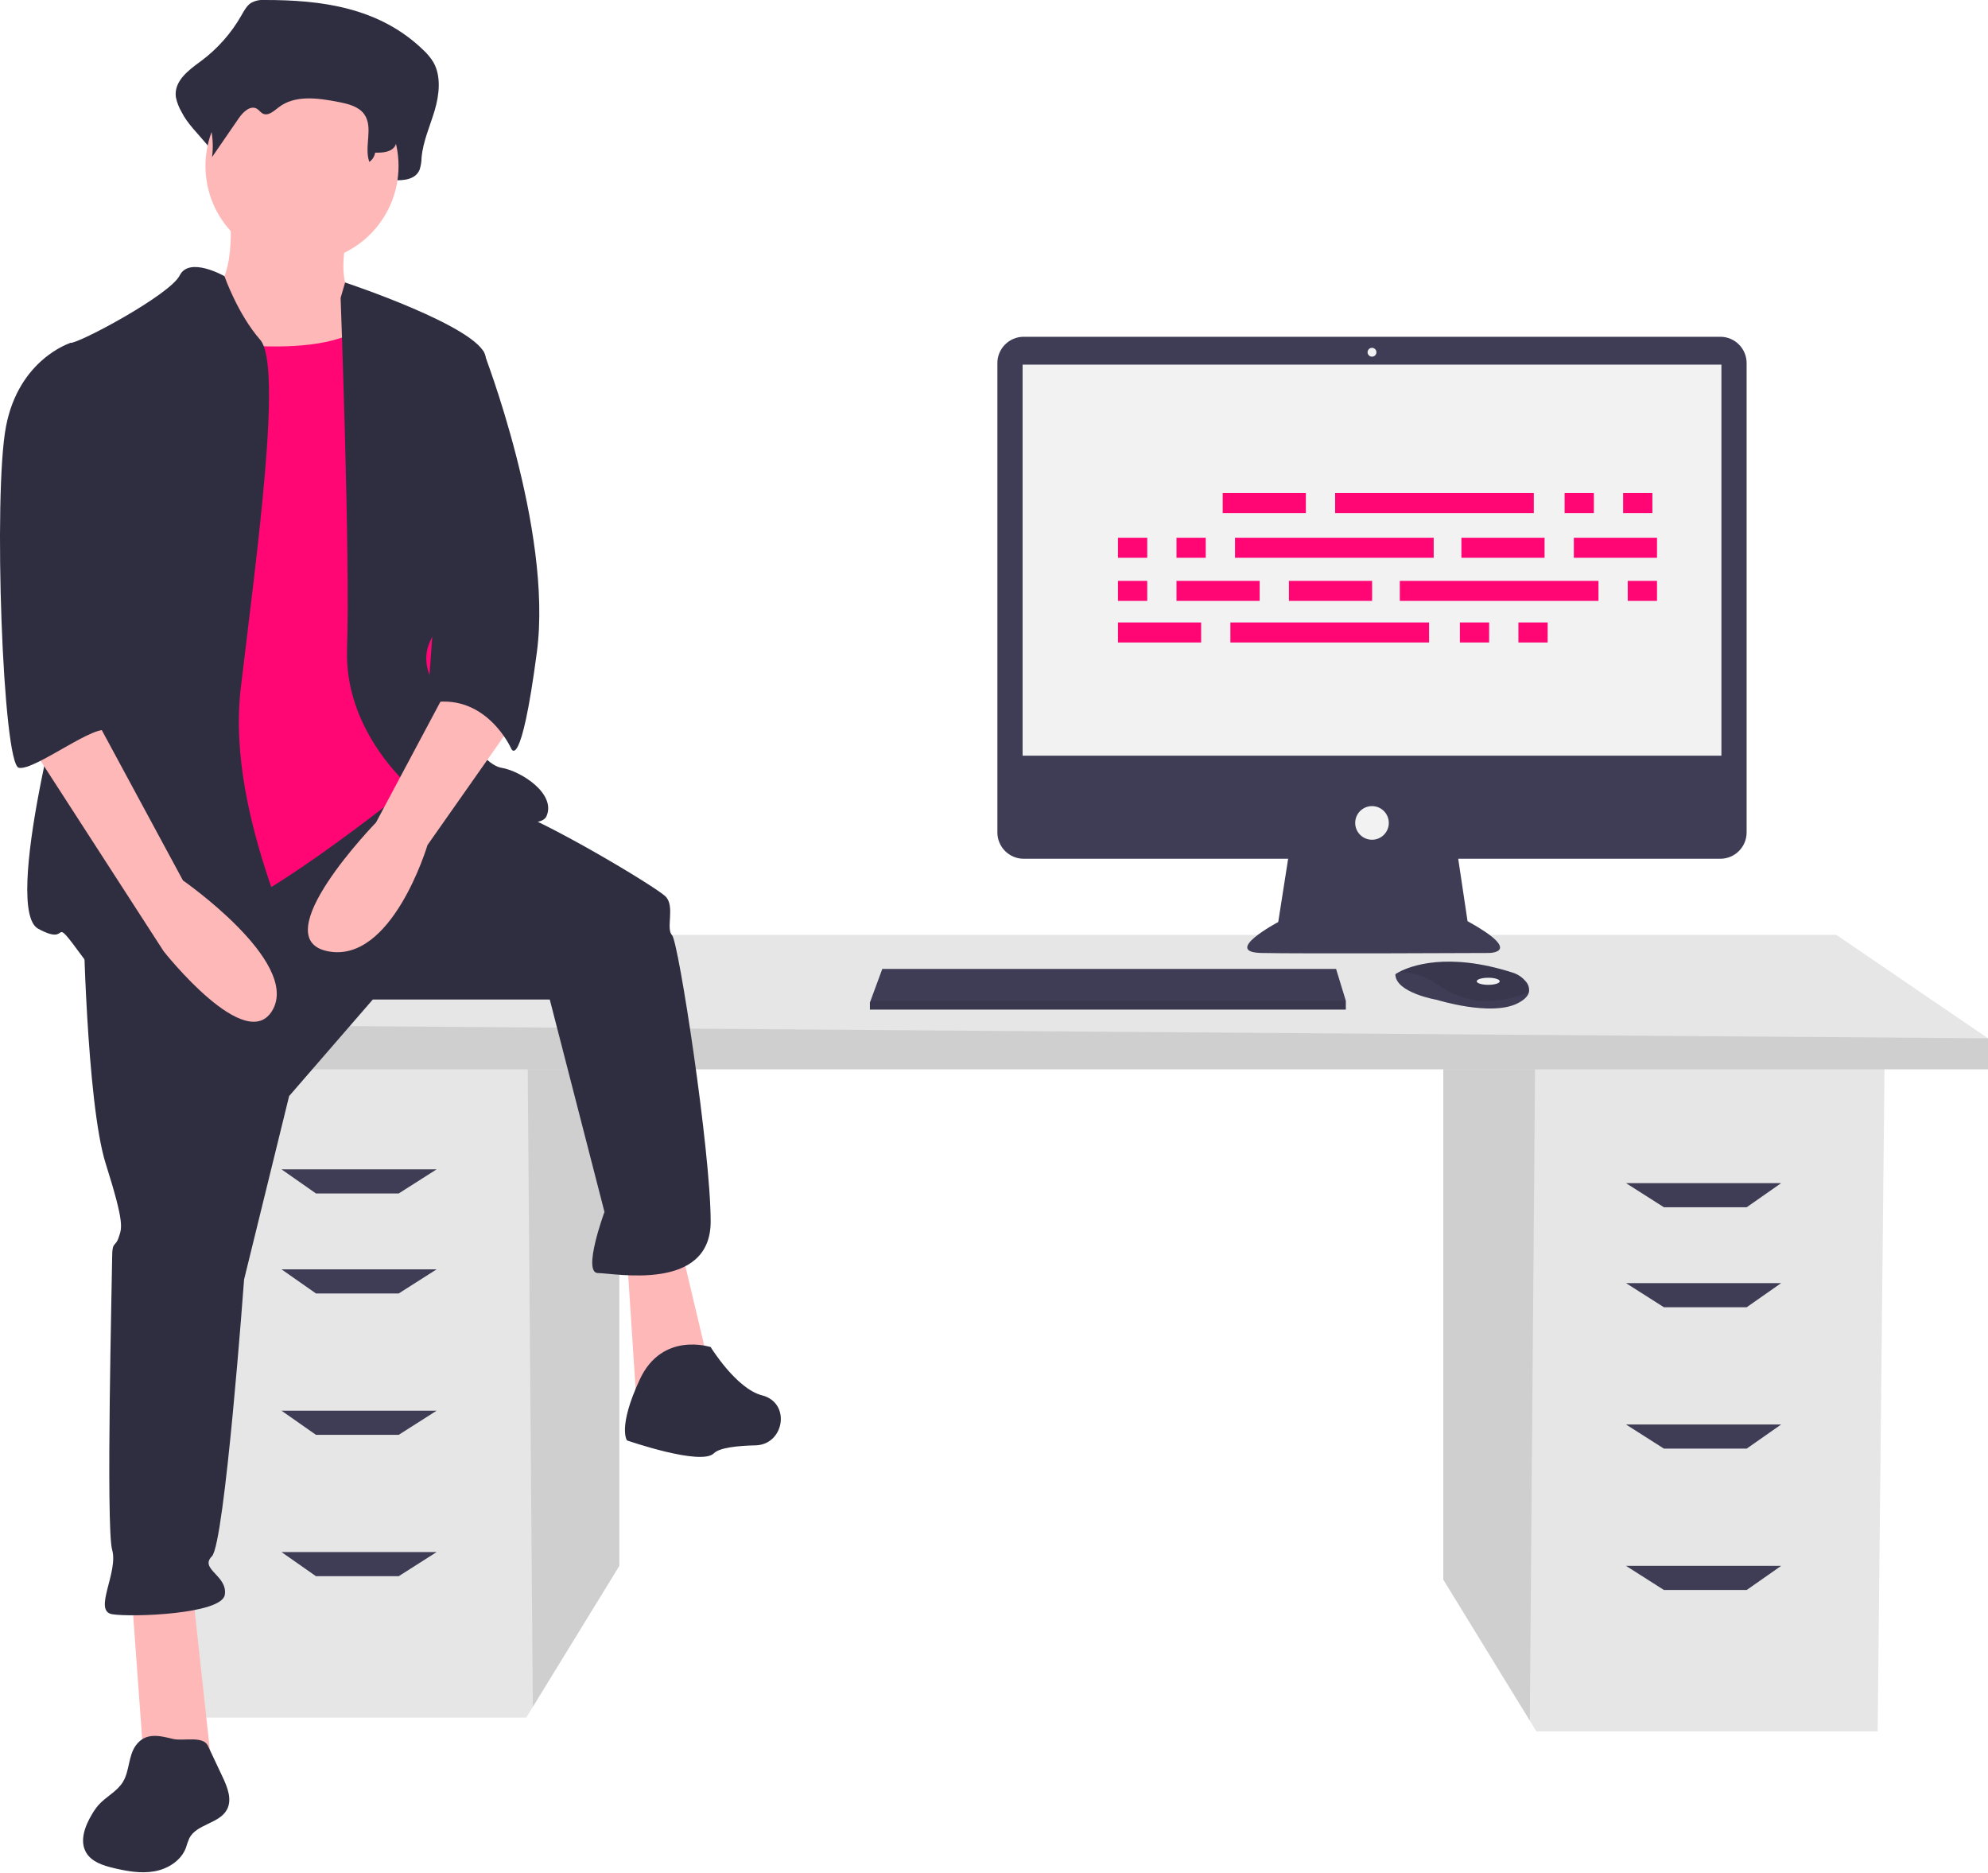
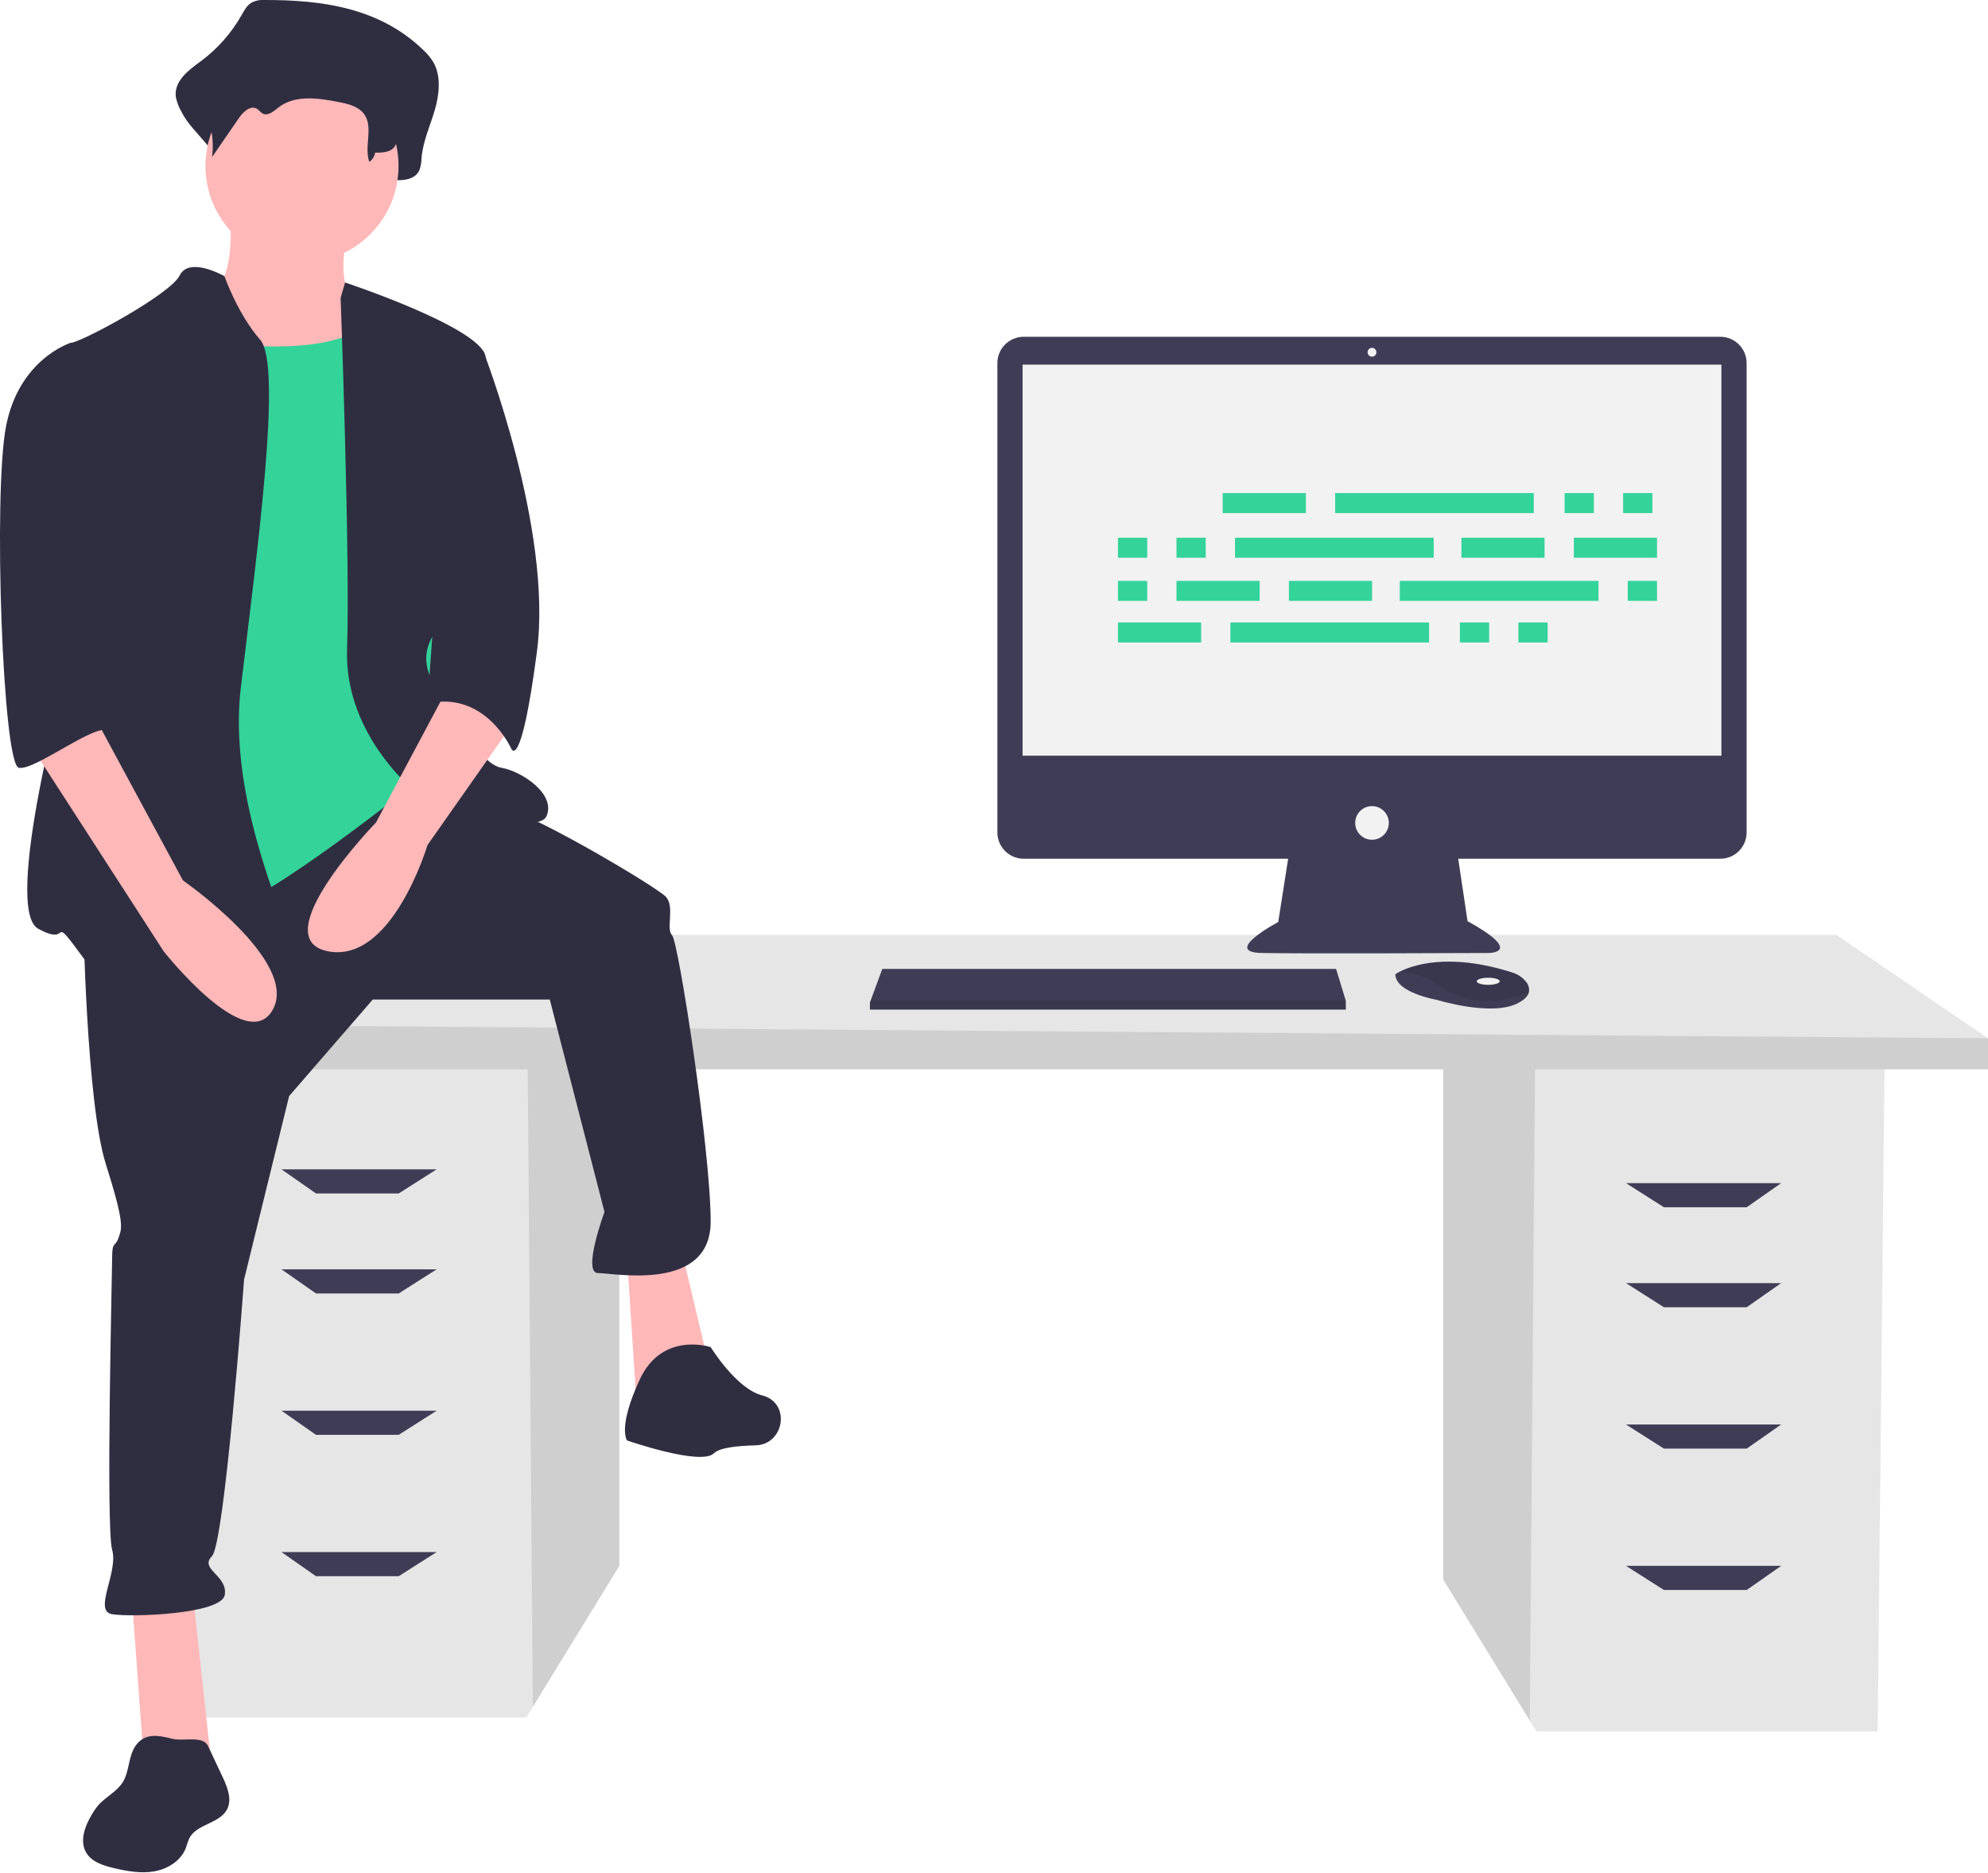
<svg xmlns="http://www.w3.org/2000/svg" id="b52d7e2d-d80f-4111-b6ed-d15502ee1edd" data-name="Layer 1" width="711.188" height="669.683" viewBox="0 0 711.188 669.683">
  <polygon points="516.326 380.018 516.326 565.013 547.27 615.443 549.625 619.279 671.722 619.279 674.189 380.018 516.326 380.018" fill="#e6e6e6" />
  <polygon points="516.326 380.018 516.326 565.013 547.27 615.443 549.169 380.018 516.326 380.018" opacity="0.1" />
  <polygon points="221.566 375.084 221.566 560.08 190.622 610.51 188.267 614.345 66.17 614.345 63.703 375.084 221.566 375.084" fill="#e6e6e6" />
  <polygon points="221.566 375.084 221.566 560.08 190.622 610.51 188.723 375.084 221.566 375.084" opacity="0.1" />
  <polygon points="711.188 371.385 711.188 382.484 47.67 382.484 47.67 366.451 109.335 334.385 656.923 334.385 711.188 371.385" fill="#e6e6e6" />
  <polygon points="711.188 371.385 711.188 382.484 47.67 382.484 47.67 366.451 711.188 371.385" opacity="0.1" />
  <polygon points="142.635 426.883 113.035 426.883 100.702 418.25 156.201 418.25 142.635 426.883" fill="#3f3d56" />
  <polygon points="142.635 462.649 113.035 462.649 100.702 454.016 156.201 454.016 142.635 462.649" fill="#3f3d56" />
  <polygon points="142.635 513.215 113.035 513.215 100.702 504.581 156.201 504.581 142.635 513.215" fill="#3f3d56" />
  <polygon points="142.635 563.78 113.035 563.78 100.702 555.147 156.201 555.147 142.635 563.78" fill="#3f3d56" />
  <polygon points="595.257 431.816 624.857 431.816 637.19 423.183 581.691 423.183 595.257 431.816" fill="#3f3d56" />
  <polygon points="595.257 467.582 624.857 467.582 637.19 458.949 581.691 458.949 595.257 467.582" fill="#3f3d56" />
  <polygon points="595.257 518.148 624.857 518.148 637.19 509.515 581.691 509.515 595.257 518.148" fill="#3f3d56" />
  <polygon points="595.257 568.713 624.857 568.713 637.19 560.08 581.691 560.08 595.257 568.713" fill="#3f3d56" />
  <path d="M859.82,235.615H610.634a9.423,9.423,0,0,0-9.424,9.424V412.897a9.423,9.423,0,0,0,9.424,9.424h94.593l-3.544,22.626s-20.253,10.759-6.013,11.076,81.328,0,81.328,0,12.974,0-7.595-11.392l-3.334-22.31h93.75a9.423,9.423,0,0,0,9.424-9.424V245.039A9.423,9.423,0,0,0,859.82,235.615Z" transform="translate(-244.406 -115.1587)" fill="#3f3d56" />
  <rect x="365.823" y="130.424" width="249.996" height="139.871" fill="#f2f2f2" />
  <circle cx="490.821" cy="125.994" r="1.582" fill="#f2f2f2" />
  <circle cx="490.821" cy="294.346" r="6.013" fill="#f2f2f2" />
  <polygon points="481.452 357.952 481.452 361.117 311.202 361.117 311.202 358.585 311.436 357.952 315.632 346.56 477.971 346.56 481.452 357.952" fill="#3f3d56" />
  <path d="M791.376,470.013c-.31,1.326-1.481,2.725-4.127,4.047-9.493,4.747-28.797-1.266-28.797-1.266s-14.873-2.532-14.873-9.177a11.866,11.866,0,0,1,1.304-.775c3.991-2.112,17.225-7.322,40.691.221a9.786,9.786,0,0,1,4.46,2.923A4.667,4.667,0,0,1,791.376,470.013Z" transform="translate(-244.406 -115.1587)" fill="#3f3d56" />
  <path d="M791.376,470.013c-11.62,4.452-21.977,4.785-32.607-2.598a23.343,23.343,0,0,0-13.886-4.573c3.991-2.112,17.225-7.322,40.691.221a9.786,9.786,0,0,1,4.46,2.923A4.667,4.667,0,0,1,791.376,470.013Z" transform="translate(-244.406 -115.1587)" opacity="0.1" />
  <ellipse cx="532.4" cy="350.99" rx="4.114" ry="1.266" fill="#f2f2f2" />
  <polygon points="481.452 357.952 481.452 361.117 311.202 361.117 311.202 358.585 311.436 357.952 481.452 357.952" opacity="0.1" />
  <path d="M339.068,115.159a8.554,8.554,0,0,0-4.961,1.108c-1.476,1.011-2.406,2.782-3.356,4.429a52.986,52.986,0,0,1-14.434,16.305c-4.289,3.142-9.742,7.06-9.008,12.853a17.372,17.372,0,0,0,2.091,5.426c3.957,7.987,14.754,14.159,13.692,23.273,3.931-6.581-1.327-9.835,2.604-16.416,1.872-3.134,5.124-6.672,7.951-4.704.946.659,1.568,1.841,2.553,2.419,2.351,1.38,4.853-1.258,6.934-3.126,7.177-6.443,17.383-4.755,26.314-2.747,4.216.948,8.847,2.191,11.34,6.221,3.277,5.298-3.113,11.02-4.728,17.01a3.264,3.264,0,0,0,3.503,4.062c2.68-.264,5.854-.481,6.013-1.657,3.372.12,7.503-.262,8.947-3.772a14.762,14.762,0,0,0,.693-4.293c.53-5.897,3.033-11.277,4.691-16.89s2.379-12.191-.419-17.167a19.864,19.864,0,0,0-3.666-4.456C379.94,117.67,359.063,115.136,339.068,115.159Z" transform="translate(-244.406 -115.1587)" fill="#2f2e41" />
  <path d="M326.544,190.064s3.453,28.778-9.209,31.081,11.511,41.441,11.511,41.441l57.557,6.907-13.814-46.045s-9.209-3.453-3.453-26.476S326.544,190.064,326.544,190.064Z" transform="translate(-244.406 -115.1587)" fill="#ffb8b8" />
  <polygon points="47.028 569.318 51.633 632.631 75.806 632.631 68.9 569.318 47.028 569.318" fill="#ffb8b8" />
  <polygon points="224.303 449.6 227.756 502.552 254.233 491.041 243.872 447.298 224.303 449.6" fill="#ffb8b8" />
  <path d="M274.167,442.738s1.151,66.766,8.058,88.637,5.756,23.023,4.605,26.476-2.302,1.151-2.302,6.907-2.302,96.695,0,104.753-6.907,21.872,0,23.023,39.139,0,40.29-6.907-9.209-9.209-4.605-13.814,11.511-98.998,11.511-98.998l16.116-65.615,29.93-34.534H441.082l19.569,75.975s-8.058,21.872-2.302,21.872,40.29,6.907,40.29-18.418S487.127,451.947,484.825,449.645s1.151-10.36-2.302-13.814-43.743-27.627-58.708-32.232S387.857,393.515,387.857,393.515Z" transform="translate(-244.406 -115.1587)" fill="#2f2e41" />
  <path d="M498.639,596.991s-17.267-5.756-25.325,11.511-4.605,21.872-4.605,21.872,26.476,9.209,31.081,4.605c2.003-2.003,8.365-2.699,14.913-2.846,9.973-.224,12.626-14.333,3.207-17.619q-.421-.147-.853-.255C507.848,611.955,498.639,596.991,498.639,596.991Z" transform="translate(-244.406 -115.1587)" fill="#2f2e41" />
  <circle cx="108.038" cy="59.365" r="34.534" fill="#ffb8b8" />
-   <path d="M307.55,235.534s56.406,11.511,70.219-6.907,19.569,51.801,19.569,51.801l6.907,73.673-10.36,40.29s-54.103,43.743-71.37,47.197-43.743,5.756-43.743,5.756,8.058-127.776,8.058-130.078S307.55,235.534,307.55,235.534Z" transform="translate(-244.406 -115.1587)" fill="#ff0674" />
+   <path d="M307.55,235.534s56.406,11.511,70.219-6.907,19.569,51.801,19.569,51.801l6.907,73.673-10.36,40.29s-54.103,43.743-71.37,47.197-43.743,5.756-43.743,5.756,8.058-127.776,8.058-130.078S307.55,235.534,307.55,235.534Z" transform="translate(-244.406 -115.1587)" fill="#34d399" />
  <path d="M324.704,213.945s-12.55-7.189-16.003-.282S273.016,237.836,269.562,237.836s6.907,95.544,2.302,107.056S245.389,440.436,258.051,447.343s3.453-6.907,16.116,10.36,74.824,17.267,78.277,10.36-27.627-58.708-21.872-107.056,14.965-115.114,6.907-124.323S324.704,213.945,324.704,213.945Z" transform="translate(-244.406 -115.1587)" fill="#2f2e41" />
  <path d="M366.258,221.72l1.603-5.518s47.895,15.878,50.198,26.238,1.151,82.882-6.907,88.637-19.569,14.965-11.511,28.778,17.267,28.778,24.174,29.93,19.569,9.209,16.116,17.267-44.894-6.907-44.894-6.907-27.627-20.72-26.476-52.952S366.258,221.72,366.258,221.72Z" transform="translate(-244.406 -115.1587)" fill="#2f2e41" />
  <path d="M406.548,357.554l-27.627,51.801s-40.29,41.441-17.267,46.045,35.685-37.987,35.685-37.987l29.93-42.592Z" transform="translate(-244.406 -115.1587)" fill="#ffb8b8" />
  <path d="M340.75,124.195a7.838,7.838,0,0,0-4.039.783,9.413,9.413,0,0,0-2.732,3.131,39.773,39.773,0,0,1-11.75,11.524c-3.491,2.221-7.93,4.99-7.333,9.084a11.359,11.359,0,0,0,1.702,3.835,30.163,30.163,0,0,1,3.665,18.801l9.6-13.954c1.524-2.215,4.171-4.715,6.472-3.324.77.466,1.276,1.301,2.078,1.71,1.914.975,3.95-.889,5.644-2.21,5.842-4.554,14.15-3.361,21.421-1.942,3.432.67,7.202,1.549,9.231,4.397,3.372,4.733-.149,11.572,1.819,17.04a5.023,5.023,0,0,0,2.079-3.317c2.745.085,6.107-.185,7.283-2.666a9.188,9.188,0,0,0,.564-3.034c.432-4.168,2.469-7.971,3.819-11.938s1.937-8.616-.341-12.133a14.681,14.681,0,0,0-2.984-3.149C374.022,125.97,357.027,124.178,340.75,124.195Z" transform="translate(-244.406 -115.1587)" fill="#2f2e41" />
  <path d="M406.548,237.836l10.725,2.847s24.96,63.919,19.204,107.662-9.209,34.534-9.209,34.534-9.209-20.72-29.93-16.116Z" transform="translate(-244.406 -115.1587)" fill="#2f2e41" />
  <path d="M293.029,739.422c-2.776,3.772-2.219,9.165-4.678,13.151-2.131,3.455-6.148,5.267-8.814,8.329a22.326,22.326,0,0,0-2.266,3.26c-2.473,4.143-4.483,9.452-2.048,13.616,1.959,3.35,6.078,4.66,9.855,5.552,4.774,1.128,9.734,2.031,14.564,1.169s9.549-3.819,11.271-8.412a32.5,32.5,0,0,1,1.205-3.401c2.617-5.153,10.827-5.209,13.506-10.33,1.875-3.584.151-7.916-1.571-11.576l-5.261-11.177c-1.746-3.709-8.824-1.576-12.513-2.465C301.465,735.978,296.491,734.701,293.029,739.422Z" transform="translate(-244.406 -115.1587)" fill="#2f2e41" />
  <path d="M254.598,380.577l48.348,74.824s29.93,37.987,39.139,20.72-32.232-46.045-32.232-46.045L278.772,372.519Z" transform="translate(-244.406 -115.1587)" fill="#ffb8b8" />
  <path d="M278.772,240.138,269.562,237.836s-18.418,5.756-23.023,29.93-1.151,120.869,4.605,122.02,28.427-16.837,32.056-13.023-7.882-15.756-4.429-26.116S278.772,240.138,278.772,240.138Z" transform="translate(-244.406 -115.1587)" fill="#2f2e41" />
  <g id="f3c2397c-d780-4cc6-97d8-1503d8277a2c" data-name="Group 13">
-     <rect id="ad41612f-86f7-46b2-a964-3a5da7bcf3cf" data-name="Rectangle 55" x="437.407" y="176.363" width="29.752" height="7.163" fill="#ff0674" />
-     <rect id="b9a0b375-cc2a-4c59-8850-661af54e4f62" data-name="Rectangle 56" x="559.722" y="176.363" width="10.468" height="7.163" fill="#ff0674" />
-     <rect id="e174c2ab-9bc5-41ec-b37c-b06fbf8a9878" data-name="Rectangle 57" x="580.659" y="176.363" width="10.468" height="7.163" fill="#ff0674" />
-     <rect id="ba2479ac-4c7d-43b4-a028-73b1e20e4002" data-name="Rectangle 58" x="477.628" y="176.363" width="71.075" height="7.163" fill="#ff0674" />
-     <rect id="ac60ef86-00f2-480b-8171-28b6fdfc1958" data-name="Rectangle 59" x="399.941" y="222.644" width="29.752" height="7.163" fill="#ff0674" />
-     <rect id="b3d8298d-cd65-487a-8b19-4cee946356e7" data-name="Rectangle 60" x="522.256" y="222.644" width="10.468" height="7.163" fill="#ff0674" />
-     <rect id="ed27f15f-f0c4-4569-8330-a6688f8e356c" data-name="Rectangle 61" x="543.193" y="222.644" width="10.468" height="7.163" fill="#ff0674" />
-     <rect id="f685c005-adaf-4d60-acda-005b037d82a6" data-name="Rectangle 62" x="440.162" y="222.644" width="71.075" height="7.163" fill="#ff0674" />
-     <rect id="eca7c7fc-83f8-48ca-a588-6606db47af3f" data-name="Rectangle 63" x="522.807" y="192.341" width="29.752" height="7.163" fill="#ff0674" />
-     <rect id="a71b5b2f-f8b9-481d-a301-5e3357e5fe42" data-name="Rectangle 64" x="563.028" y="192.341" width="29.752" height="7.163" fill="#ff0674" />
-     <rect id="abb3a25a-f854-41fc-8391-e6ad9fbe2417" data-name="Rectangle 66" x="399.941" y="192.341" width="10.468" height="7.163" fill="#ff0674" />
-     <rect id="add2b425-b775-4eb5-9c25-8c4c14f957c9" data-name="Rectangle 67" x="420.878" y="192.341" width="10.468" height="7.163" fill="#ff0674" />
-     <rect id="b7159612-3b84-4b0b-a885-612eaab04c06" data-name="Rectangle 68" x="441.815" y="192.341" width="71.075" height="7.163" fill="#ff0674" />
-     <rect id="edfc7301-4de5-47dc-80e2-1ae2da982d6d" data-name="Rectangle 69" x="461.099" y="207.768" width="29.752" height="7.163" fill="#ff0674" />
-     <rect id="e1009f91-6275-4375-80fa-0d778e331fdc" data-name="Rectangle 70" x="420.878" y="207.768" width="29.752" height="7.163" fill="#ff0674" />
-     <rect id="a060fb9f-1f1a-4862-9a69-16dd49199e18" data-name="Rectangle 71" x="399.941" y="207.768" width="10.468" height="7.163" fill="#ff0674" />
-     <rect id="b6754d5f-104f-449c-b9a9-cf9ac82bf5fe" data-name="Rectangle 73" x="582.312" y="207.768" width="10.468" height="7.163" fill="#ff0674" />
-     <rect id="e6ed1ccd-2cfd-450f-a339-07df3a1ee6bb" data-name="Rectangle 74" x="500.768" y="207.768" width="71.075" height="7.163" fill="#ff0674" />
+     <rect id="ad41612f-86f7-46b2-a964-3a5da7bcf3cf" data-name="Rectangle 55" x="437.407" y="176.363" width="29.752" height="7.163" fill="#34d399" />
+     <rect id="b9a0b375-cc2a-4c59-8850-661af54e4f62" data-name="Rectangle 56" x="559.722" y="176.363" width="10.468" height="7.163" fill="#34d399" />
+     <rect id="e174c2ab-9bc5-41ec-b37c-b06fbf8a9878" data-name="Rectangle 57" x="580.659" y="176.363" width="10.468" height="7.163" fill="#34d399" />
+     <rect id="ba2479ac-4c7d-43b4-a028-73b1e20e4002" data-name="Rectangle 58" x="477.628" y="176.363" width="71.075" height="7.163" fill="#34d399" />
+     <rect id="ac60ef86-00f2-480b-8171-28b6fdfc1958" data-name="Rectangle 59" x="399.941" y="222.644" width="29.752" height="7.163" fill="#34d399" />
+     <rect id="b3d8298d-cd65-487a-8b19-4cee946356e7" data-name="Rectangle 60" x="522.256" y="222.644" width="10.468" height="7.163" fill="#34d399" />
+     <rect id="ed27f15f-f0c4-4569-8330-a6688f8e356c" data-name="Rectangle 61" x="543.193" y="222.644" width="10.468" height="7.163" fill="#34d399" />
+     <rect id="f685c005-adaf-4d60-acda-005b037d82a6" data-name="Rectangle 62" x="440.162" y="222.644" width="71.075" height="7.163" fill="#34d399" />
+     <rect id="eca7c7fc-83f8-48ca-a588-6606db47af3f" data-name="Rectangle 63" x="522.807" y="192.341" width="29.752" height="7.163" fill="#34d399" />
+     <rect id="a71b5b2f-f8b9-481d-a301-5e3357e5fe42" data-name="Rectangle 64" x="563.028" y="192.341" width="29.752" height="7.163" fill="#34d399" />
+     <rect id="abb3a25a-f854-41fc-8391-e6ad9fbe2417" data-name="Rectangle 66" x="399.941" y="192.341" width="10.468" height="7.163" fill="#34d399" />
+     <rect id="add2b425-b775-4eb5-9c25-8c4c14f957c9" data-name="Rectangle 67" x="420.878" y="192.341" width="10.468" height="7.163" fill="#34d399" />
+     <rect id="b7159612-3b84-4b0b-a885-612eaab04c06" data-name="Rectangle 68" x="441.815" y="192.341" width="71.075" height="7.163" fill="#34d399" />
+     <rect id="edfc7301-4de5-47dc-80e2-1ae2da982d6d" data-name="Rectangle 69" x="461.099" y="207.768" width="29.752" height="7.163" fill="#34d399" />
+     <rect id="e1009f91-6275-4375-80fa-0d778e331fdc" data-name="Rectangle 70" x="420.878" y="207.768" width="29.752" height="7.163" fill="#34d399" />
+     <rect id="a060fb9f-1f1a-4862-9a69-16dd49199e18" data-name="Rectangle 71" x="399.941" y="207.768" width="10.468" height="7.163" fill="#34d399" />
+     <rect id="b6754d5f-104f-449c-b9a9-cf9ac82bf5fe" data-name="Rectangle 73" x="582.312" y="207.768" width="10.468" height="7.163" fill="#34d399" />
+     <rect id="e6ed1ccd-2cfd-450f-a339-07df3a1ee6bb" data-name="Rectangle 74" x="500.768" y="207.768" width="71.075" height="7.163" fill="#34d399" />
  </g>
</svg>
